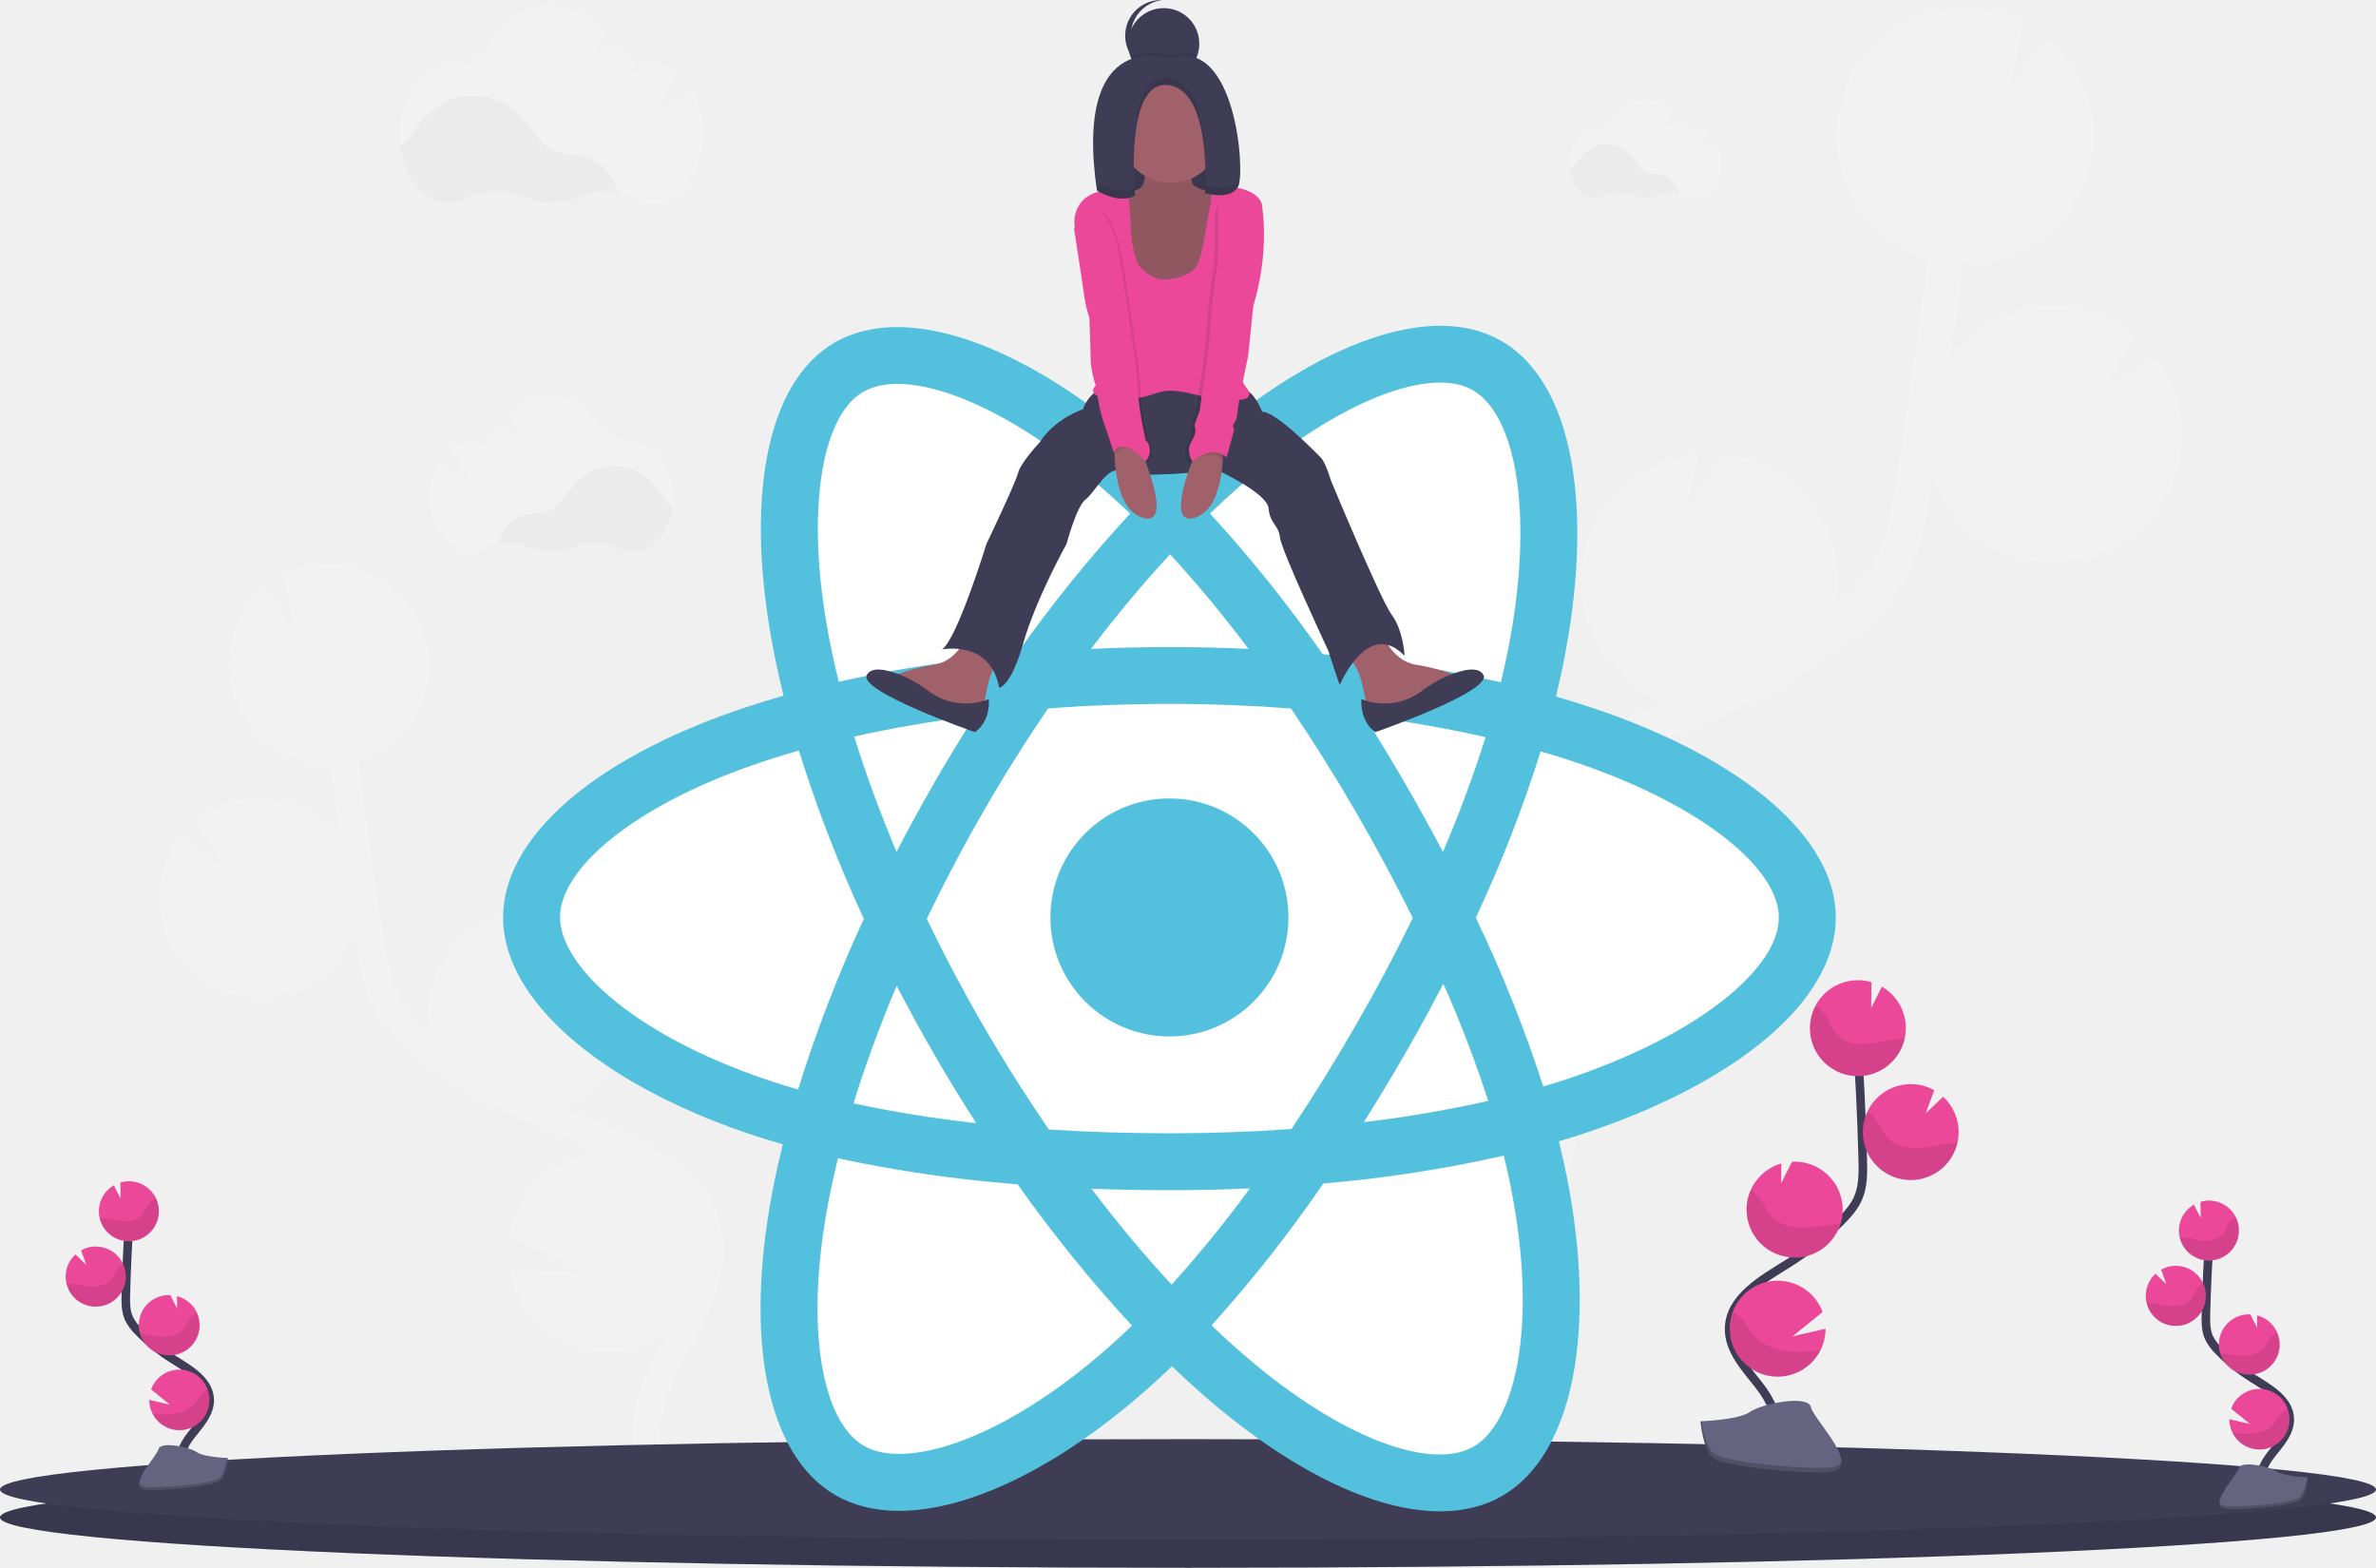
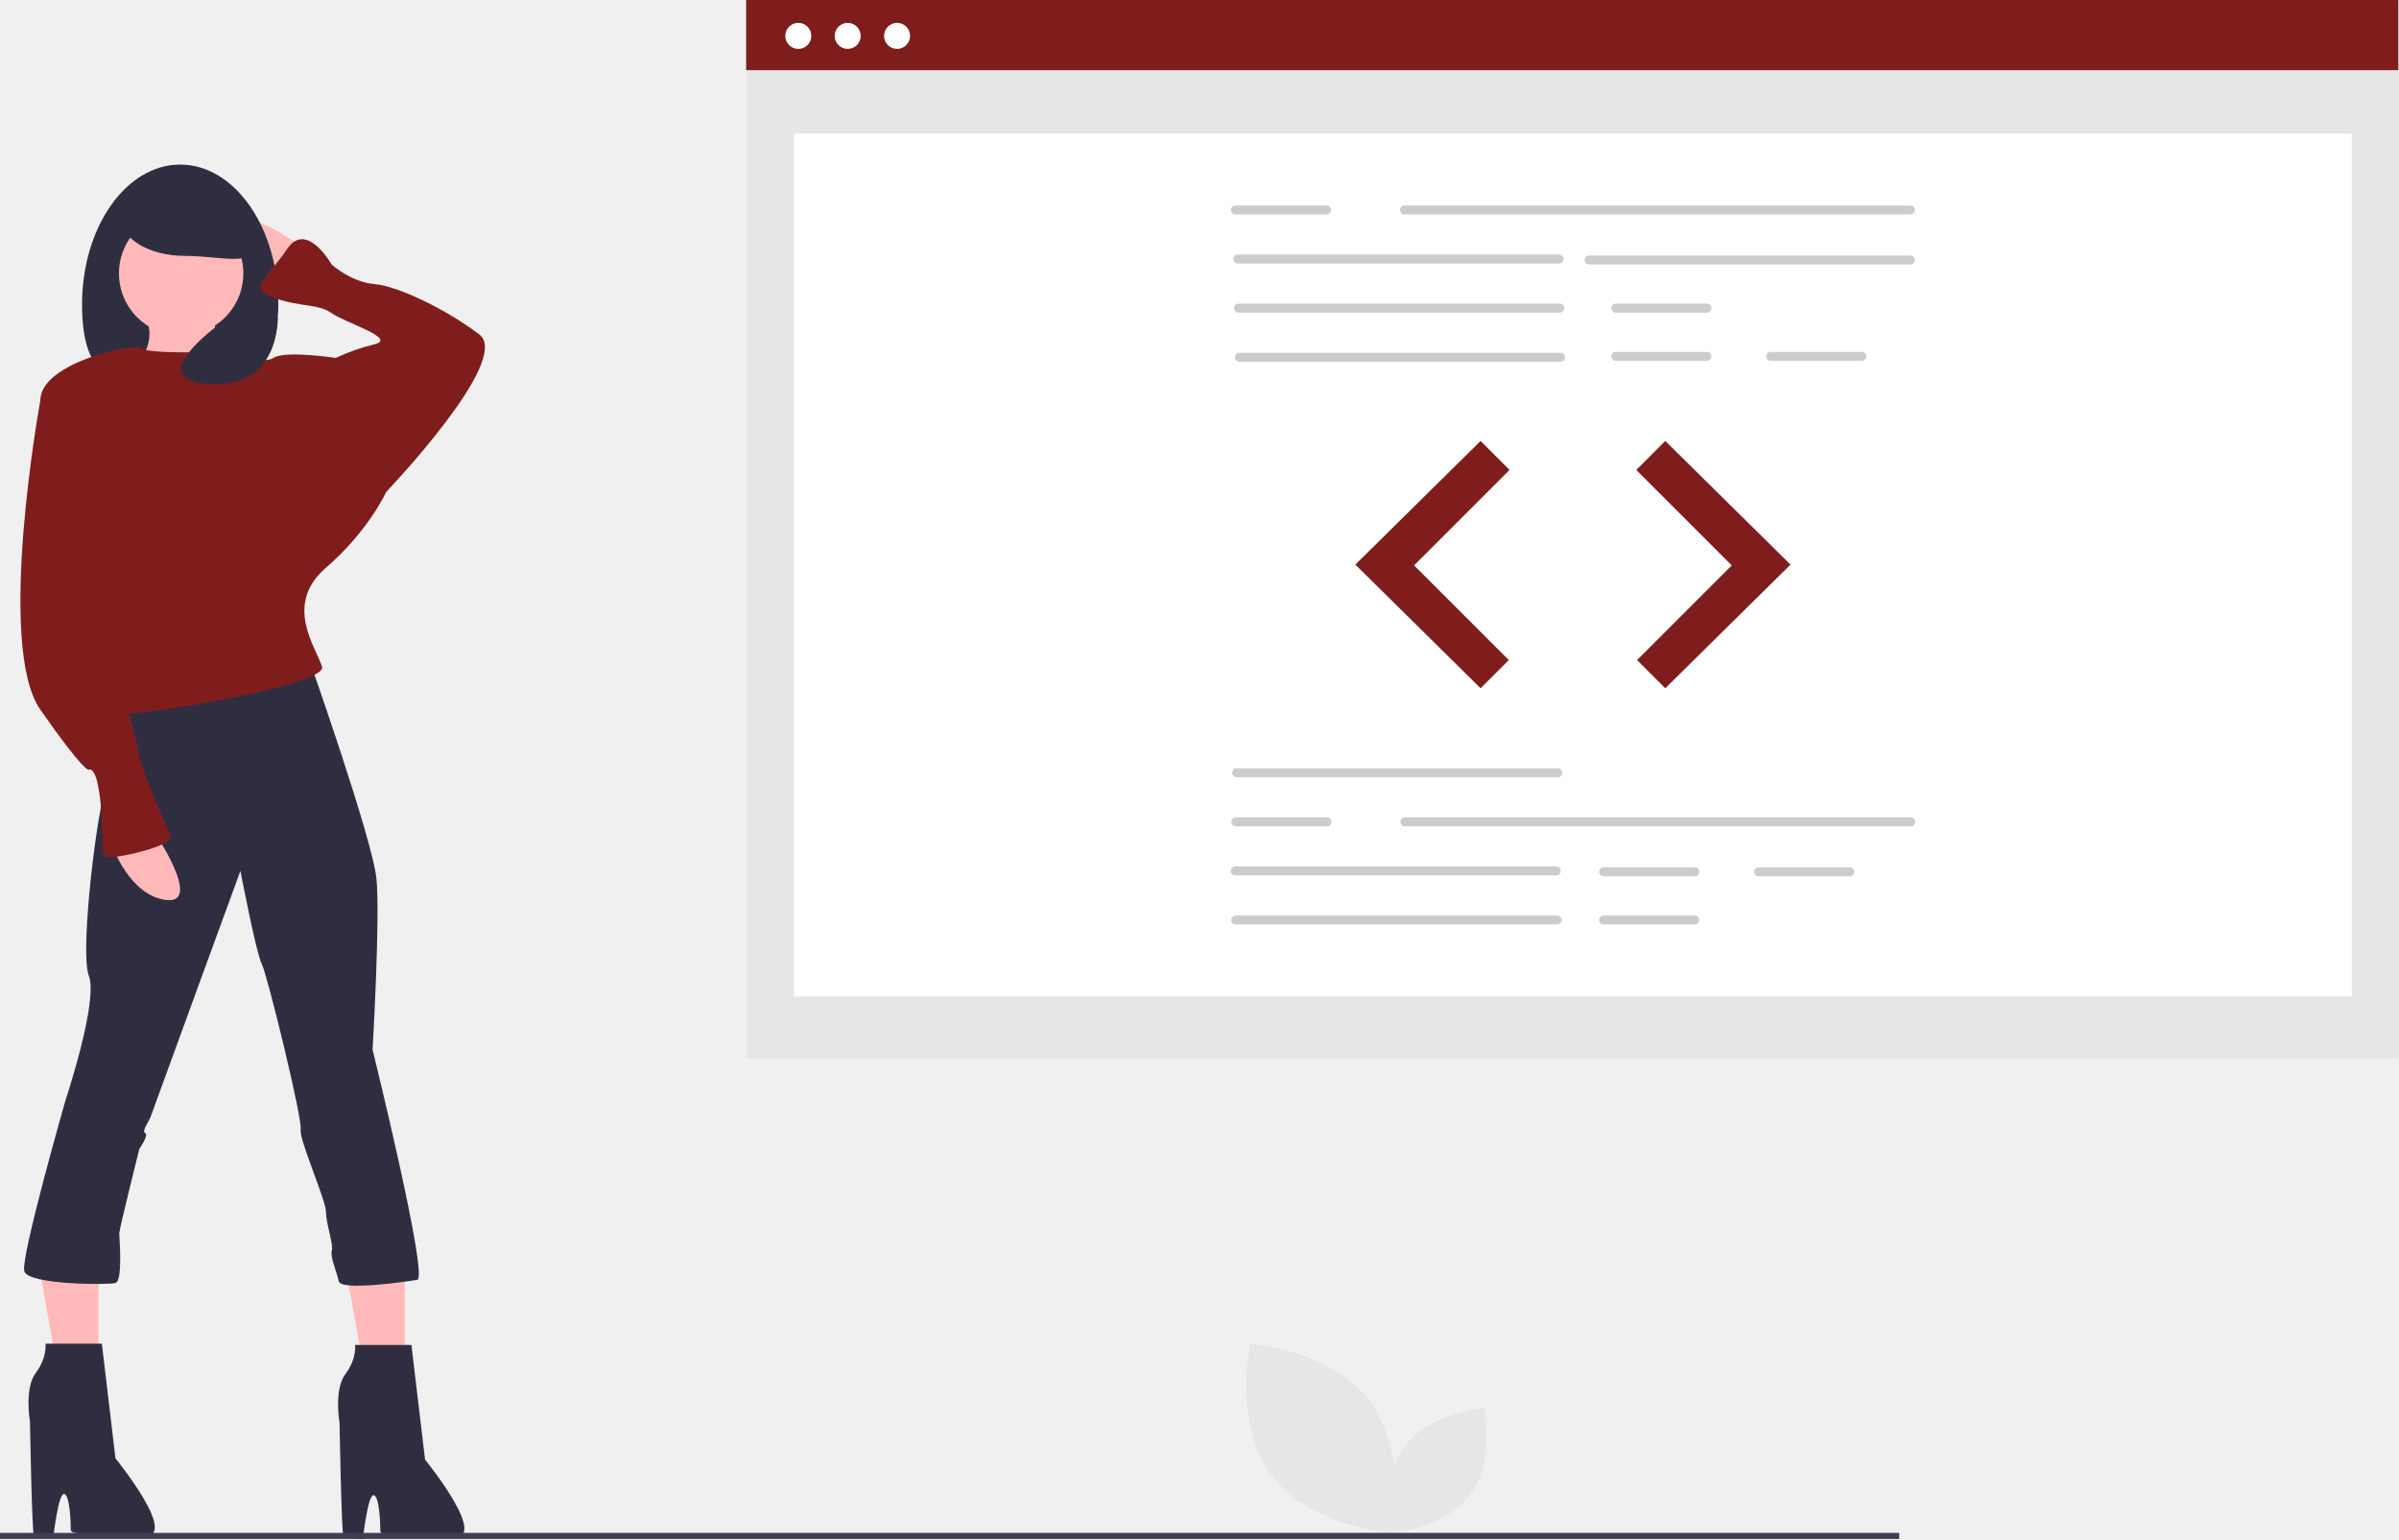
- <svg xmlns="http://www.w3.org/2000/svg" id="a75d69e6-d07c-4db3-9c83-72b2470e5561" data-name="Layer 1" width="1108" height="731.18" viewBox="0 0 1108 731.18">
-   <path d="M813.68,415.2l6.89-2.7c.66-.26,1.31-.54,2-.81a59.85,59.85,0,0,1,15.28-115.77l-4.8,24.2,18.22-23.92.16,0a59.87,59.87,0,0,1,51.16,67.45c-.15,1.13-.39,2.23-.6,3.34,5.61-4.43,10.87-9.32,14.81-15,8-11.54,10.71-25.76,13.47-43.17,5.47-34.48,10.4-69.34,14.84-104.18a59.83,59.83,0,0,1-42-65.36c.25-1.82.6-3.59,1-5.34.1-.44.2-.88.31-1.31.43-1.69.91-3.35,1.47-5,.09-.27.21-.52.3-.78.5-1.37,1-2.72,1.65-4,.22-.5.44-1,.67-1.47.69-1.43,1.42-2.83,2.22-4.19.27-.45.56-.88.83-1.33.62-1,1.27-2,1.94-2.93.36-.5.71-1,1.08-1.49l.27-.39,0,0a59.81,59.81,0,0,1,74.64-17l-6.24,31.49,18-23.64a59.5,59.5,0,0,1,16.32,68.62h.07c-.17.4-.38.78-.55,1.18-.33.74-.67,1.47-1,2.2-.46.93-1,1.84-1.45,2.74-.38.68-.75,1.36-1.16,2-.59,1-1.23,1.9-1.87,2.83-.38.54-.73,1.1-1.12,1.63-1,1.39-2.12,2.72-3.26,4-.4.45-.83.86-1.25,1.3-.81.86-1.62,1.71-2.48,2.52-.53.5-1.09,1-1.64,1.46-.79.7-1.6,1.38-2.43,2-.59.47-1.19.92-1.79,1.36-.87.63-1.75,1.22-2.64,1.81-.6.39-1.2.78-1.81,1.15-1,.61-2.05,1.17-3.1,1.72-.53.27-1,.57-1.59.83-1.58.77-3.2,1.48-4.85,2.11-.31.12-.64.21-.95.32-1.38.5-2.77,1-4.18,1.35-.61.17-1.23.31-1.85.46-1.15.28-2.31.54-3.48.76q-1,.18-2.07.33c-1.15.17-2.31.3-3.48.4-.69.06-1.37.12-2.07.16-1.26.06-2.53.07-3.8.06a2.08,2.08,0,0,0-.25,0q-2.82,22-5.92,44A59.82,59.82,0,0,1,1042,240.88l-15.68,26.58,25.21-16.59a59.68,59.68,0,0,1,11.5,44.16,58.76,58.76,0,0,1-4.5,15.94,59.83,59.83,0,0,1-111.19-4c-.23,1.48-.45,3-.68,4.46-2.44,15.35-5.47,34.46-16.23,50-7.29,10.56-17.33,18.36-27.09,25.22q-9.52,6.7-19.48,12.77a59.85,59.85,0,0,1-24.53,13.74q-16,8.19-32.69,14.81l-6.95,2.72c-6.25,2.44-12.65,4.94-19,7.6,1,.09,2,.17,3,.3a59.9,59.9,0,0,1,50.86,49.05l-42.31,23.11,42.18-1.89A59.16,59.16,0,0,1,843,534.54a59.87,59.87,0,0,1-82.7,11.74l2.1,3.91c1.4,2.58,2.78,5.15,4.12,7.7,18.33,34.74,19.66,64.74,3.75,84.49l-13-10.45c15.49-19.22,3.2-49.77-5.5-66.27-1.32-2.5-2.68-5-4-7.56C736,536.27,722.65,511.53,728,485.2,736,445.5,779.05,428.7,813.68,415.2Z" transform="translate(-46 -84.41)" fill="#f2f2f2" />
-   <path d="M315.6,603.42l-5.38-2.11c-.52-.2-1-.43-1.54-.63a46.75,46.75,0,0,0-11.94-90.42l3.75,18.9-14.22-18.68h-.13a46.76,46.76,0,0,0-40,52.68c.12.89.31,1.74.47,2.61a55.84,55.84,0,0,1-11.56-11.73c-6.23-9-8.37-20.12-10.53-33.71C220.29,493.4,216.45,466.18,213,439a46.72,46.72,0,0,0,32.77-51.05c-.2-1.42-.47-2.8-.79-4.17l-.24-1c-.34-1.32-.71-2.62-1.15-3.88-.07-.21-.16-.41-.24-.61-.39-1.07-.82-2.12-1.28-3.15-.18-.38-.35-.77-.53-1.15-.54-1.11-1.11-2.2-1.73-3.26-.21-.36-.44-.7-.65-1-.49-.78-1-1.55-1.52-2.29-.28-.39-.55-.79-.84-1.17l-.21-.3h0a46.76,46.76,0,0,0-58.29-13.32l4.88,24.6-14.07-18.46a46.48,46.48,0,0,0-12.75,53.59h-.05c.13.31.29.61.43.92.26.58.52,1.15.8,1.72q.54,1.08,1.14,2.13c.29.54.58,1.07.9,1.59.46.75,1,1.48,1.46,2.21.3.42.57.86.88,1.27.8,1.08,1.65,2.12,2.54,3.13.31.35.65.67,1,1,.63.67,1.27,1.33,1.94,2,.41.4.85.77,1.28,1.14q.93.83,1.89,1.59c.46.36.93.71,1.4,1.06.68.49,1.37,1,2.06,1.41.47.31.94.61,1.42.9.79.48,1.6.91,2.42,1.34.42.22.82.45,1.24.66,1.24.6,2.5,1.15,3.79,1.64.24.1.5.16.74.25,1.07.39,2.16.75,3.27,1.06.47.13,1,.24,1.44.35.9.22,1.8.43,2.72.6l1.61.26c.9.13,1.81.23,2.72.31.54.05,1.07.09,1.62.12,1,.05,2,.06,3,.05h.19q2.2,17.22,4.62,34.41a46.71,46.71,0,0,0-67.48-8.14L149.49,488l-19.68-12.95a46.57,46.57,0,0,0-9,34.49A45.8,45.8,0,0,0,124.34,522a46.73,46.73,0,0,0,86.84-3.12c.18,1.15.35,2.32.53,3.48,1.9,12,4.27,26.92,12.67,39.08,5.7,8.24,13.54,14.33,21.16,19.69q7.44,5.24,15.21,10a46.88,46.88,0,0,0,19.16,10.74c8.32,4.26,16.84,8.14,25.54,11.56l5.42,2.13c4.88,1.9,9.88,3.85,14.81,5.93-.78.07-1.57.13-2.36.24A46.77,46.77,0,0,0,283.6,660l33,18-32.94-1.47a46.78,46.78,0,0,0,73.57,29.2c-.55,1-1.09,2-1.64,3.05-1.09,2-2.17,4-3.22,6-14.31,27.13-15.35,50.57-2.92,66l10.13-8.16c-12.1-15-2.5-38.87,4.3-51.76,1-1.95,2.09-3.92,3.16-5.9,9.19-17,19.61-36.37,15.46-56.94C376.29,627.08,342.64,614,315.6,603.42Z" transform="translate(-46 -84.41)" fill="#f2f2f2" />
-   <ellipse cx="554" cy="707.68" rx="554" ry="23.5" fill="#3f3d56" />
-   <ellipse cx="554" cy="707.68" rx="554" ry="23.5" opacity="0.1" />
-   <ellipse cx="554" cy="694.68" rx="554" ry="23.5" fill="#3f3d56" />
-   <path d="M131,770.73c-3-5.51.4-12.26,4.28-17.18s8.61-10,8.51-16.29c-.14-9-9.7-14.31-17.33-19.08a84.78,84.78,0,0,1-15.56-12.51,23,23,0,0,1-4.78-6.4c-1.58-3.52-1.53-7.52-1.43-11.38q.5-19.26,1.9-38.48" transform="translate(-46 -84.41)" fill="none" stroke="#3f3d56" stroke-miterlimit="10" stroke-width="4" />
-   <path d="M92.11,648.7a14,14,0,0,1,7-11.49l3.14,6.21-.09-7.52a13.86,13.86,0,0,1,4.62-.56A14,14,0,1,1,92.11,648.7Z" transform="translate(-46 -84.41)" fill="#ec4899" />
-   <path d="M117.14,743.7a14,14,0,0,0,26.5-5.76,13.82,13.82,0,0,0-.91-5.69,14,14,0,0,0-26.27.15l8.77,7.13-9.64-2.24A13.89,13.89,0,0,0,117.14,743.7Z" transform="translate(-46 -84.41)" fill="#ec4899" />
-   <path d="M124.07,716.45a14,14,0,0,0,4.46-27.54l.07,5.79-3.18-6.29h0a14,14,0,0,0-1.31,28.05Z" transform="translate(-46 -84.41)" fill="#ec4899" />
-   <path d="M90,693.78a14,14,0,0,0,1.32-28,13.88,13.88,0,0,0-7.52,1.78l2.48,6.8-5.11-4.9a14,14,0,0,0-4.53,9.69A13.33,13.33,0,0,0,77,683,14,14,0,0,0,90,693.78Z" transform="translate(-46 -84.41)" fill="#ec4899" />
-   <path d="M94,652.44c3.24.36,6.39,1.37,9.64,1.57s6.82-.58,8.88-3.1c1.11-1.37,1.66-3.09,2.59-4.57a10.08,10.08,0,0,1,3.54-3.33,14,14,0,1,1-26.24,9.32C92.94,652.35,93.47,652.39,94,652.44Z" transform="translate(-46 -84.41)" opacity="0.1" />
-   <path d="M90,693.78a14,14,0,0,0,13.35-20,10.4,10.4,0,0,0-2.82,2.83c-1,1.51-1.61,3.25-2.78,4.64-2.19,2.57-5.92,3.41-9.31,3.25s-6.66-1.11-10-1.42c-.47,0-.94-.08-1.41-.09A14,14,0,0,0,90,693.78Z" transform="translate(-46 -84.41)" opacity="0.1" />
-   <path d="M124.07,716.45a14,14,0,0,0,13.47-19.76,11.36,11.36,0,0,0-3,2.85c-1.09,1.54-1.77,3.31-3,4.73-2.36,2.64-6.34,3.57-9.93,3.48s-6.82-.93-10.28-1.19A14,14,0,0,0,124.07,716.45Z" transform="translate(-46 -84.41)" opacity="0.1" />
-   <path d="M117.14,743.7a14,14,0,0,0,26.5-5.76,13.82,13.82,0,0,0-.91-5.69,14,14,0,0,0-3.08,2.74c-1.34,1.63-2.21,3.47-3.76,5-2.87,2.82-7.5,4-11.62,4.09A62.35,62.35,0,0,1,117.14,743.7Z" transform="translate(-46 -84.41)" opacity="0.1" />
-   <path d="M152.19,764.39s-11.08-.34-14.41-2.72-17-5.22-17.87-1.4-16.65,19-4.14,19.06,29.06-2,32.39-4S152.19,764.39,152.19,764.39Z" transform="translate(-46 -84.41)" fill="#656380" />
-   <path d="M115.54,778c12.51.1,29.06-2,32.4-4,2.53-1.54,3.54-7.09,3.88-9.65l.37,0s-.7,8.93-4,11-19.89,4.08-32.39,4c-3.61,0-4.86-1.31-4.79-3.22C111.48,777.26,112.86,778,115.54,778Z" transform="translate(-46 -84.41)" opacity="0.2" />
-   <path d="M1101,779.73c-3-5.51.4-12.26,4.28-17.18s8.61-10,8.51-16.29c-.14-9-9.7-14.31-17.33-19.08a84.78,84.78,0,0,1-15.56-12.51,23,23,0,0,1-4.78-6.4c-1.58-3.52-1.53-7.52-1.43-11.38q.49-19.26,1.9-38.48" transform="translate(-46 -84.41)" fill="none" stroke="#3f3d56" stroke-miterlimit="10" stroke-width="4" />
-   <path d="M1062.11,657.7a14,14,0,0,1,7-11.49l3.14,6.21-.09-7.52a13.86,13.86,0,0,1,4.62-.56,14,14,0,1,1-14.68,13.36Z" transform="translate(-46 -84.41)" fill="#ec4899" />
-   <path d="M1087.14,752.7a14,14,0,0,0,26.5-5.76,13.82,13.82,0,0,0-.91-5.69,14,14,0,0,0-26.27.15l8.77,7.13-9.64-2.24A13.89,13.89,0,0,0,1087.14,752.7Z" transform="translate(-46 -84.41)" fill="#ec4899" />
-   <path d="M1094.07,725.45a14,14,0,0,0,4.46-27.54l.07,5.79-3.18-6.29h0a14,14,0,0,0-1.31,28.05Z" transform="translate(-46 -84.41)" fill="#ec4899" />
-   <path d="M1060,702.78a14,14,0,0,0,1.32-28,13.88,13.88,0,0,0-7.52,1.78l2.48,6.8-5.11-4.9a14,14,0,0,0-4.53,9.69A13.33,13.33,0,0,0,1047,692,14,14,0,0,0,1060,702.78Z" transform="translate(-46 -84.41)" fill="#ec4899" />
-   <path d="M1064,661.44c3.24.36,6.39,1.37,9.64,1.57s6.82-.58,8.88-3.1c1.11-1.37,1.66-3.09,2.59-4.57a10.08,10.08,0,0,1,3.54-3.33,14,14,0,1,1-26.24,9.32C1062.94,661.35,1063.47,661.39,1064,661.44Z" transform="translate(-46 -84.41)" opacity="0.1" />
-   <path d="M1060,702.78a14,14,0,0,0,13.35-20,10.4,10.4,0,0,0-2.82,2.83c-1,1.51-1.61,3.25-2.78,4.64-2.19,2.57-5.92,3.41-9.31,3.25s-6.66-1.11-10-1.42c-.47,0-.94-.08-1.41-.09A14,14,0,0,0,1060,702.78Z" transform="translate(-46 -84.41)" opacity="0.1" />
-   <path d="M1094.07,725.45a14,14,0,0,0,13.47-19.76,11.36,11.36,0,0,0-3,2.85c-1.09,1.54-1.77,3.31-3,4.73-2.36,2.64-6.34,3.57-9.93,3.48s-6.82-.93-10.28-1.19A14,14,0,0,0,1094.07,725.45Z" transform="translate(-46 -84.41)" opacity="0.1" />
-   <path d="M1087.14,752.7a14,14,0,0,0,26.5-5.76,13.82,13.82,0,0,0-.91-5.69,14,14,0,0,0-3.08,2.74c-1.34,1.63-2.21,3.47-3.76,5-2.87,2.82-7.5,4-11.62,4.09A62.35,62.35,0,0,1,1087.14,752.7Z" transform="translate(-46 -84.41)" opacity="0.1" />
-   <path d="M1122.19,773.39s-11.08-.34-14.41-2.72-17-5.22-17.87-1.4-16.65,19-4.14,19.06,29.06-2,32.39-4S1122.19,773.39,1122.19,773.39Z" transform="translate(-46 -84.41)" fill="#656380" />
-   <path d="M1085.54,787c12.51.1,29.06-2,32.4-4,2.53-1.54,3.54-7.09,3.88-9.65l.37,0s-.7,8.93-4,11-19.89,4.08-32.39,4c-3.61,0-4.86-1.31-4.79-3.22C1081.48,786.26,1082.86,787,1085.54,787Z" transform="translate(-46 -84.41)" opacity="0.2" />
-   <path d="M791.57,415.56q-9.92-3.4-20-6.3,1.66-6.79,3.09-13.65c15.14-73.51,5.24-132.73-28.57-152.22-32.42-18.7-85.44.8-139,47.39q-7.92,6.92-15.47,14.2-5.07-4.85-10.3-9.51C525.21,245.64,469,224.65,435.18,244.2c-32.39,18.75-42,74.42-28.35,144.09q2,10.35,4.59,20.58c-7.95,2.26-15.64,4.67-23,7.24C322.63,439,280.61,475,280.61,512.29c0,38.51,45.11,77.14,113.64,100.56q8.34,2.83,16.8,5.26-2.74,11-4.88,22.18c-13,68.46-2.84,122.82,29.46,141.45C469,801,525,781.2,579.52,733.54c4.31-3.77,8.63-7.77,13-11.95q8.18,7.89,16.79,15.32c52.82,45.45,105,63.81,137.26,45.12,33.33-19.29,44.16-77.69,30.1-148.73q-1.6-8.14-3.73-16.61,5.91-1.74,11.56-3.61c71.24-23.6,117.6-61.76,117.6-100.79,0-37.43-43.38-73.62-110.5-96.73Z" transform="translate(-46 -84.41)" fill="#53c1de" />
-   <path d="M776.12,587.88c-3.4,1.13-6.88,2.21-10.44,3.27a621.6,621.6,0,0,0-31.47-78.73,623.06,623.06,0,0,0,30.25-77.58c6.35,1.84,12.53,3.78,18.47,5.83,57.51,19.79,92.59,49.06,92.59,71.62,0,24-37.89,55.21-99.4,75.59ZM750.6,638.46c6.22,31.41,7.1,59.81,3,82-3.7,19.95-11.14,33.25-20.34,38.58-19.59,11.33-61.47-3.4-106.64-42.27q-7.77-6.69-15.63-14.25a624.23,624.23,0,0,0,52.09-66.14,620.2,620.2,0,0,0,84.17-13q1.9,7.68,3.37,15ZM492.48,757.1c-19.14,6.76-34.38,6.95-43.59,1.64-19.6-11.31-27.75-55-16.63-113.5q2-10.37,4.53-20.63a625.79,625.79,0,0,0,83.75,12.13,645.09,645.09,0,0,0,53.35,65.9q-5.79,5.61-11.84,10.91c-24.11,21.08-48.28,36-69.57,43.55ZM402.84,587.73c-30.31-10.36-55.33-23.82-72.49-38.5-15.41-13.2-23.19-26.31-23.19-36.94,0-22.63,33.74-51.5,90-71.11q10.6-3.69,21.39-6.73a637.08,637.08,0,0,0,30.29,78.48,646.29,646.29,0,0,0-30.66,79.6Q410.44,590.32,402.84,587.73Zm30.05-204.54c-11.68-59.69-3.93-104.72,15.59-116,20.79-12,66.76,5.12,115.22,48.15,3.1,2.75,6.21,5.63,9.32,8.6a635.89,635.89,0,0,0-52.93,65.52,648.42,648.42,0,0,0-82.93,12.89q-2.39-9.52-4.27-19.15ZM701,449.38q-9.11-15.74-18.89-31.08c19.83,2.51,38.82,5.83,56.66,9.91a565.54,565.54,0,0,1-19.89,53.51q-8.61-16.35-17.88-32.34ZM591.64,342.91a569.3,569.3,0,0,1,36.57,44.14q-36.71-1.73-73.45,0c12.07-15.92,24.44-30.72,36.88-44.13Zm-110,106.65q-9.15,15.87-17.55,32.14c-7.73-18.33-14.34-36.36-19.74-53.77,17.73-4,36.64-7.21,56.34-9.68Q490.77,433.69,481.62,449.56Zm19.61,158.65A564.64,564.64,0,0,1,444,599c5.49-17.71,12.25-36.13,20.15-54.86q8.43,16.29,17.61,32.16Q491.1,592.49,501.23,608.21Zm91.14,75.33C579.79,670,567.24,655,555,638.79q17.85.71,36.36.71,19,0,37.51-.84A563.94,563.94,0,0,1,592.37,683.54ZM719.08,543.19A562.82,562.82,0,0,1,740,597.85a561.35,561.35,0,0,1-58,9.89q9.85-15.63,19.08-31.63,9.38-16.26,18-32.92Zm-41,19.66q-14.12,24.52-29.81,48.1c-18.44,1.32-37.49,2-56.91,2s-38.15-.6-56.27-1.78Q519,587.67,504.7,563t-26.51-50.08q12.27-25.53,26.43-50.1h0q14.14-24.56,30.13-48c18.49-1.4,37.43-2.13,56.59-2.13s38.22.74,56.69,2.14q15.81,23.37,30,47.81t26.79,49.87q-12.45,25.62-26.71,50.3Zm54.77-296.46c20.81,12,28.9,60.4,15.83,123.87q-1.29,6.19-2.8,12.35a635.74,635.74,0,0,0-83.09-13.13,625.16,625.16,0,0,0-52.53-65.56q7-6.74,14.29-13.11c45.88-39.93,88.76-55.69,108.3-44.42Z" transform="translate(-46 -84.41)" fill="#fff" />
-   <path d="M591.34,456.79a55.5,55.5,0,1,1-55.5,55.5,55.49,55.49,0,0,1,55.5-55.5" transform="translate(-46 -84.41)" fill="#53c1de" />
-   <path d="M605.26,104.81a16.6,16.6,0,1,1-16.6-16.6A16.52,16.52,0,0,1,605.26,104.81Z" transform="translate(-46 -84.41)" fill="#3f3d56" />
-   <path d="M575.4,109a16.62,16.62,0,0,1,12.49-24.54,16.6,16.6,0,1,0,1.41,33.07A16.6,16.6,0,0,1,575.4,109Z" transform="translate(-46 -84.41)" fill="#3f3d56" />
-   <rect x="521.91" y="43.52" width="44.47" height="69.37" fill="#3f3d56" />
-   <rect x="521.91" y="43.52" width="44.47" height="69.37" opacity="0.1" />
-   <path d="M497.66,379.61s-4.75,13.05-16,14.83-17.79,4.74-17.79,4.74l26.68,17.19,14.23-1.78s1.78-18.38,7.71-22.53S497.66,379.61,497.66,379.61Z" transform="translate(-46 -84.41)" fill="#a0616a" />
-   <path d="M690.34,379.61s4.75,13.05,16,14.83,17.79,4.74,17.79,4.74l-26.68,17.19-14.23-1.78s-1.78-18.38-7.71-22.53S690.34,379.61,690.34,379.61Z" transform="translate(-46 -84.41)" fill="#a0616a" />
-   <path d="M560.5,264.59s-7.11,3.56-9.48,10.68c0,0-13,4.15-20.16,15.41,0,0-8.9,9.49-10.08,14.23S506,338.11,506,338.11s-13.64,44.47-20.75,49.21c0,0,22.53-4.74,26.68,17.79,0,0,5.33,0,11.26-20.75s20.16-46.25,20.16-46.25,4.74-17.78,8.89-20.75,10.67-16.6,16.6-13,45.06-.6,45.06-.6S637,314.4,637.58,321.51s4.74,7.71,5.33,13.64,22.53,52.76,22.53,52.76,4.15,13,5.34,16c0,0,13-31.42,30.24-13.63,0,0-.6-11.86-5.93-19s-28.46-62.84-28.46-62.84-2.37-8.3-4.74-10.67-20.76-21.35-27.28-21.35c0,0-3.55-8.89-7.7-10.08Z" transform="translate(-46 -84.41)" fill="#3f3d56" />
-   <path d="M507.14,410.44a28.89,28.89,0,0,1-28.22-3.79,56.37,56.37,0,0,0-12.59-7.3c-6.29-2.54-13.81-4.42-16.1-.17-4.15,7.71,50.39,26.68,50.39,26.68S507.74,421.71,507.14,410.44Z" transform="translate(-46 -84.41)" fill="#3f3d56" />
-   <path d="M680.86,410.44a28.89,28.89,0,0,0,28.22-3.79,56.37,56.37,0,0,1,12.59-7.3c6.29-2.54,13.81-4.42,16.1-.17,4.15,7.71-50.39,26.68-50.39,26.68S680.26,421.71,680.86,410.44Z" transform="translate(-46 -84.41)" fill="#3f3d56" />
-   <path d="M579.88,167.08c-.22,2.06-.9,4.29-2.66,5.38-1.44.9-3.26.83-4.92,1.17a11.46,11.46,0,0,0-7.82,6.77,17.51,17.51,0,0,0-.75,10.55,39.22,39.22,0,0,0,1.52,5.06c1.74,4.92,3.84,9.8,7.09,13.89a59,59,0,0,0,9.3,8.77c2.11,1.72,4.29,3.47,6.89,4.28a21.75,21.75,0,0,0,5.4.72c2.25.1,4.65.17,6.6-.95,3-1.73,3.89-5.55,5.52-8.62,1.38-2.6,3.44-4.81,4.73-7.46a29.49,29.49,0,0,0,2-6.52l2.77-12.3c1-4.47,1.92-9.51-.59-13.34a2.28,2.28,0,0,0-.74-.77,2.79,2.79,0,0,0-1.52-.15,16.44,16.44,0,0,1-9.15-2.09,3.93,3.93,0,0,1-1.15-.9,4.72,4.72,0,0,1-.7-2.12,22.2,22.2,0,0,0-1.28-4.45,3,3,0,0,0-.87-1.34,3.15,3.15,0,0,0-1.41-.47,114.47,114.47,0,0,0-12.93-1.35c-1.42-.07-3.56-.64-4.54.62S580,165.58,579.88,167.08Z" transform="translate(-46 -84.41)" fill="#a0616a" />
-   <path d="M579.88,167.08c-.22,2.06-.9,4.29-2.66,5.38-1.44.9-3.26.83-4.92,1.17a11.46,11.46,0,0,0-7.82,6.77,17.51,17.51,0,0,0-.75,10.55,39.22,39.22,0,0,0,1.52,5.06c1.74,4.92,3.84,9.8,7.09,13.89a59,59,0,0,0,9.3,8.77c2.11,1.72,4.29,3.47,6.89,4.28a21.75,21.75,0,0,0,5.4.72c2.25.1,4.65.17,6.6-.95,3-1.73,3.89-5.55,5.52-8.62,1.38-2.6,3.44-4.81,4.73-7.46a29.49,29.49,0,0,0,2-6.52l2.77-12.3c1-4.47,1.92-9.51-.59-13.34a2.28,2.28,0,0,0-.74-.77,2.79,2.79,0,0,0-1.52-.15,16.44,16.44,0,0,1-9.15-2.09,3.93,3.93,0,0,1-1.15-.9,4.72,4.72,0,0,1-.7-2.12,22.2,22.2,0,0,0-1.28-4.45,3,3,0,0,0-.87-1.34,3.15,3.15,0,0,0-1.41-.47,114.47,114.47,0,0,0-12.93-1.35c-1.42-.07-3.56-.64-4.54.62S580,165.58,579.88,167.08Z" transform="translate(-46 -84.41)" opacity="0.1" />
-   <path d="M571.85,174.15a26.93,26.93,0,0,0-7.13-1.12c-5.72-.14-11.84,1.83-15.14,6.5A15.34,15.34,0,0,0,547.29,191a23.57,23.57,0,0,0,5.2,10.66,32,32,0,0,1,4,5.24c1.58,3,1.63,6.59,2.06,10,1,8.12,4.46,15.75,5.83,23.82s.19,17.42-6.18,22.55c-1.07.86-2.37,1.77-2.46,3.14-.14,2.19,2.71,3.12,4.9,3.33,6.55.62,13.27,1.23,19.63-.46,2.63-.7,5.17-1.79,7.85-2.29,6.8-1.27,13.64,1.34,20.45,2.59a90.61,90.61,0,0,0,14.91,1.21,7.94,7.94,0,0,0,3.43-.45,2.75,2.75,0,0,0,1.74-2.74,4.76,4.76,0,0,0-1.18-2c-3.44-4.25-4.49-9.9-5.43-15.29l-3.15-18.11c-1.69-9.68-3.26-20.2,1.32-28.89,3.29-6.25,9.36-10.65,12.83-16.8a9.84,9.84,0,0,0,1.55-6.28c-.52-3.09-3.31-5.3-6.17-6.59A23.21,23.21,0,0,0,611,173c.1,4.33-1,8.71-1.71,13l-1.21,7a88.83,88.83,0,0,1-2.71,12.2,12.85,12.85,0,0,1-2.17,4.42,11.43,11.43,0,0,1-3.83,2.79,22.83,22.83,0,0,1-10.14,2.32,13.54,13.54,0,0,1-4.48-.69,19,19,0,0,1-6.17-4.34,10.11,10.11,0,0,1-1.63-1.77,9.93,9.93,0,0,1-1.11-2.67,55.42,55.42,0,0,1-1.91-7.48c-.3-1.94-.4-3.91-.54-5.87C573,186.12,573,179.72,571.85,174.15Z" transform="translate(-46 -84.41)" fill="#ec4899" />
-   <path d="M565.84,288.9s-2.37,31.43,12.45,36.76,1.78-26.09,1.78-26.09l-4.75-9.48Z" transform="translate(-46 -84.41)" fill="#a0616a" />
-   <path d="M616.23,288.9s2.37,31.43-12.45,36.76S602,299.57,602,299.57l4.75-9.48Z" transform="translate(-46 -84.41)" fill="#a0616a" />
-   <path d="M552.79,184l-4.74,7.71s4.15,26.68,4.74,31.42a62.2,62.2,0,0,0,2.38,10.08s.59,14.23.59,19.57,3,14.23,3,14.23a64.82,64.82,0,0,0,3,14.82c2.37,6.52,4.74,14.23,4.74,14.23s3-8.3,14.82,4.15a7.18,7.18,0,0,0,0-10.08s-3.55-16-3.55-24.31-6.53-48-6.53-48S567,172.7,552.79,184Z" transform="translate(-46 -84.41)" opacity="0.1" />
-   <path d="M551.61,183.37l-4.74,7.71s4.15,26.68,4.74,31.42A61.84,61.84,0,0,0,554,232.58s.59,14.23.59,19.56,3,14.23,3,14.23a64.53,64.53,0,0,0,3,14.82c2.37,6.53,4.75,14.23,4.75,14.23s3-8.3,14.82,4.15a7.18,7.18,0,0,0,0-10.07s-3.56-16-3.56-24.31-6.52-48-6.52-48S565.84,172.1,551.61,183.37Z" transform="translate(-46 -84.41)" fill="#ec4899" />
-   <path d="M629.87,179.22l3,3.53s3.49,20.18-4.22,45.68l-2.37,23.12s-4.15,19.57-4.74,24.31-.59,5.33-1.78,7.11a2.29,2.29,0,0,0,0,3l-3.56,13s-5.33-6.52-16,1.78c0,0-3-4.74-.6-8.89s2.37-5.93,1.78-7.12,2.37-7.11,2.37-8.3S607.93,248,607.93,248s1.78-26.68,3.56-35.57c1.09-5.47,1.07-17.66.88-26.24-.19-8.94,10.63-13.78,17-7.5C629.52,178.85,629.7,179,629.87,179.22Z" transform="translate(-46 -84.41)" opacity="0.1" />
-   <path d="M631.65,178l3,3.53s3.49,20.19-4.22,45.68l-2.37,23.12s-4.15,19.57-4.74,24.31-.6,5.34-1.78,7.12a2.28,2.28,0,0,0,0,3L618,297.8s-5.33-6.53-16,1.77c0,0-3-4.74-.59-8.89s2.37-5.93,1.78-7.11,2.37-7.12,2.37-8.3,4.15-28.46,4.15-28.46,1.78-26.68,3.56-35.58.59-35.57.59-35.57S623.35,169.14,631.65,178Z" transform="translate(-46 -84.41)" fill="#ec4899" />
-   <circle cx="545.92" cy="61.61" r="23.72" fill="#a0616a" />
-   <path d="M604.29,110.41a16.6,16.6,0,0,1-31.09.44c9.26-3.73,18.72-.41,18.72-.41C596.65,108.78,600.75,108.93,604.29,110.41Z" transform="translate(-46 -84.41)" opacity="0.1" />
-   <path d="M591.92,111.63s-45.65-16-34.38,61.66c0,0,10.08,6.52,17.78,2.37,0,0-5.33-53.95,15.42-51.58s17.19,50.4,17.19,50.4,11.86,3.55,15.42-3S622.16,101,591.92,111.63Z" transform="translate(-46 -84.41)" fill="#3f3d56" />
-   <path d="M590.74,120.52c-14.24-1.62-16.2,23.27-16,39.05.17-15.69,2.81-37,16-35.49,14.81,1.69,17.24,26.66,17.41,40.8C608.32,151.9,606.9,122.37,590.74,120.52Z" transform="translate(-46 -84.41)" opacity="0.1" />
-   <path d="M557.54,169.73a159.38,159.38,0,0,1-1.77-20.53,152.12,152.12,0,0,0,1.77,24.09s10.08,6.52,17.78,2.37c0,0-.12-1.28-.26-3.43C567.39,176.1,557.54,169.73,557.54,169.73Z" transform="translate(-46 -84.41)" opacity="0.1" />
-   <path d="M623.35,168c-3.32,6.08-13.83,3.41-15.25,3-.07,2.2-.17,3.52-.17,3.52s11.86,3.55,15.42-3c.73-1.34,1.11-5.13,1-10.2C624.25,164.57,623.9,167,623.35,168Z" transform="translate(-46 -84.41)" opacity="0.1" />
-   <path d="M872.73,757.37c4.74-8.78-.64-19.54-6.82-27.37s-13.73-16-13.57-26c.23-14.35,15.45-22.81,27.62-30.42a134.77,134.77,0,0,0,24.79-19.93c3-3.05,5.87-6.31,7.62-10.21,2.52-5.6,2.45-12,2.29-18.12q-.79-30.71-3-61.34" transform="translate(-46 -84.41)" fill="none" stroke="#3f3d56" stroke-miterlimit="10" stroke-width="4" />
-   <path d="M934.74,562.9a22.31,22.31,0,0,0-11.16-18.32l-5,9.9.15-12a22.37,22.37,0,1,0,16,20.41Z" transform="translate(-46 -84.41)" fill="#ec4899" />
-   <path d="M894.86,714.29a22.36,22.36,0,1,1,1.08-18l-14,11.37,15.37-3.57A22.25,22.25,0,0,1,894.86,714.29Z" transform="translate(-46 -84.41)" fill="#ec4899" />
-   <path d="M883.81,670.86A22.37,22.37,0,0,1,876.72,627l-.12,9.22,5.06-10h.06a22.37,22.37,0,1,1,2.09,44.69Z" transform="translate(-46 -84.41)" fill="#ec4899" />
-   <path d="M938.11,634.73A22.37,22.37,0,1,1,948,592.87l-4,10.83,8.13-7.8a22.37,22.37,0,0,1-14.07,38.83Z" transform="translate(-46 -84.41)" fill="#ec4899" />
-   <path d="M931.74,568.86c-5.17.57-10.19,2.18-15.37,2.5s-10.87-.92-14.14-5c-1.77-2.17-2.65-4.91-4.14-7.28a16,16,0,0,0-5.63-5.3,22.37,22.37,0,1,0,41.81,14.84C933.42,568.71,932.58,568.77,931.74,568.86Z" transform="translate(-46 -84.41)" opacity="0.1" />
-   <path d="M938.11,634.73a22.39,22.39,0,0,1-21.28-31.91,16.37,16.37,0,0,1,4.5,4.51c1.59,2.4,2.56,5.18,4.43,7.39,3.48,4.09,9.44,5.43,14.84,5.19s10.6-1.78,16-2.28c.75-.06,1.5-.11,2.26-.13A22.37,22.37,0,0,1,938.11,634.73Z" transform="translate(-46 -84.41)" opacity="0.1" />
-   <path d="M883.81,670.86a22.37,22.37,0,0,1-21.46-31.49,17.83,17.83,0,0,1,4.73,4.55c1.74,2.45,2.82,5.27,4.86,7.54,3.77,4.2,10.11,5.68,15.83,5.54,5.54-.12,10.87-1.48,16.38-1.9A22.36,22.36,0,0,1,883.81,670.86Z" transform="translate(-46 -84.41)" opacity="0.1" />
-   <path d="M894.86,714.29A22.37,22.37,0,0,1,854.08,696a22.27,22.27,0,0,1,4.91,4.38c2.13,2.59,3.53,5.53,6,7.94,4.57,4.49,11.95,6.34,18.52,6.51A97.1,97.1,0,0,0,894.86,714.29Z" transform="translate(-46 -84.41)" opacity="0.1" />
-   <path d="M839,747.26s17.65-.54,23-4.33,27.16-8.31,28.48-2.24,26.53,30.22,6.6,30.38-46.31-3.1-51.62-6.34S839,747.26,839,747.26Z" transform="translate(-46 -84.41)" fill="#656380" />
-   <path d="M897.4,769c-19.93.16-46.31-3.11-51.62-6.34-4-2.47-5.65-11.3-6.19-15.38l-.59,0s1.12,14.24,6.43,17.47,31.69,6.5,51.62,6.34c5.75,0,7.74-2.09,7.63-5.12C903.88,767.78,901.69,768.92,897.4,769Z" transform="translate(-46 -84.41)" opacity="0.2" />
-   <path d="M369,127.27l-18.25,11.57,11.08-20.15a18,18,0,0,0-11-3.94h-.3a21.58,21.58,0,0,1-3.78-.28l-6.19,3.92,2.65-4.82a22.06,22.06,0,0,1-10.82-8.21l-11.07,7,7-12.72c-6.48-7.77-15.2-12.54-24.81-12.54-11.51,0-21.76,6.85-28.38,17.52a21.24,21.24,0,0,1-18.76,10.12l-.62,0c-12.71,0-23,14.41-23,32.19s10.3,32.18,23,32.18a17.2,17.2,0,0,0,8-2c8.29-4.31,19.17-4.39,27.85-.54a29,29,0,0,0,23.68.05c8.62-3.77,19.37-3.69,27.61.54a17.23,17.23,0,0,0,7.93,2c12.71,0,23-14.41,23-32.18A40.86,40.86,0,0,0,369,127.27Z" transform="translate(-46 -84.41)" fill="#f2f2f2" />
-   <path d="M334.59,174.36a34,34,0,0,0-19.72,2.14,29,29,0,0,1-23.67-.05c-8.69-3.85-19.57-3.77-27.86.54a17.2,17.2,0,0,1-8,2c-11.29,0-20.68-11.38-22.64-26.38a21.58,21.58,0,0,0,5.64-6.08C245,135.87,255.21,129,266.72,129s21.64,6.77,28.26,17.32a21.79,21.79,0,0,0,18.76,10.31H314C323,156.64,330.8,163.85,334.59,174.36Z" transform="translate(-46 -84.41)" opacity="0.03" />
-   <path d="M846.07,150.83,837,156.6l5.53-10a9,9,0,0,0-5.51-2h-.14a10.79,10.79,0,0,1-1.89-.14l-3.09,2L833.2,144a11,11,0,0,1-5.4-4.09l-5.52,3.5,3.49-6.34a16.17,16.17,0,0,0-12.37-6.26c-5.75,0-10.86,3.42-14.16,8.74a10.57,10.57,0,0,1-9.36,5h-.31c-6.34,0-11.48,7.19-11.48,16s5.14,16.05,11.48,16.05a8.62,8.62,0,0,0,4-1,16.56,16.56,0,0,1,13.89-.27,14.52,14.52,0,0,0,11.81,0,16.58,16.58,0,0,1,13.77.27,8.61,8.61,0,0,0,4,1c6.34,0,11.48-7.18,11.48-16.05A20.28,20.28,0,0,0,846.07,150.83Z" transform="translate(-46 -84.41)" fill="#f2f2f2" />
-   <path d="M828.92,174.32a17,17,0,0,0-9.83,1.07,14.52,14.52,0,0,1-11.81,0,16.58,16.58,0,0,0-13.9.27,8.55,8.55,0,0,1-4,1c-5.64,0-10.32-5.67-11.3-13.15a10.93,10.93,0,0,0,2.82-3c3.3-5.32,8.42-8.73,14.16-8.73s10.79,3.37,14.09,8.63a10.85,10.85,0,0,0,9.36,5.14h.15C823.15,165.48,827,169.08,828.92,174.32Z" transform="translate(-46 -84.41)" opacity="0.03" />
-   <path d="M250.34,300.27,265,309.55l-8.88-16.15a14.48,14.48,0,0,1,8.85-3.15h.23a17.08,17.08,0,0,0,3-.22l4.95,3.14L271,289.31a17.78,17.78,0,0,0,8.67-6.58l8.87,5.62L283,278.16c5.19-6.22,12.18-10,19.87-10,9.23,0,17.44,5.48,22.75,14a17,17,0,0,0,15,8.11h.5c10.18,0,18.43,11.54,18.43,25.78s-8.25,25.79-18.43,25.79a13.86,13.86,0,0,1-6.43-1.61,26.59,26.59,0,0,0-22.31-.43,23.28,23.28,0,0,1-19,0,26.64,26.64,0,0,0-22.12.43,13.9,13.9,0,0,1-6.35,1.57c-10.19,0-18.44-11.54-18.44-25.79A32.78,32.78,0,0,1,250.34,300.27Z" transform="translate(-46 -84.41)" fill="#f2f2f2" />
-   <path d="M277.89,338a27.36,27.36,0,0,1,15.8,1.72,23.28,23.28,0,0,0,19,0,26.61,26.61,0,0,1,22.32.43,13.82,13.82,0,0,0,6.42,1.61c9.05,0,16.57-9.11,18.14-21.13a17.44,17.44,0,0,1-4.52-4.88c-5.31-8.54-13.52-14-22.75-14s-17.33,5.42-22.64,13.88a17.44,17.44,0,0,1-15,8.25h-.23C287.17,323.81,280.93,329.59,277.89,338Z" transform="translate(-46 -84.41)" opacity="0.03" />
+ <svg xmlns="http://www.w3.org/2000/svg" id="b8c64dc2-e86a-49bc-92bf-164106d9e7fb" data-name="Layer 1" width="887.873" height="569.68" viewBox="0 0 887.873 569.68">
+   <rect x="276.411" y="0.347" width="611.461" height="391.607" fill="#e6e6e6" />
+   <rect x="293.896" y="49.464" width="576.492" height="319.322" fill="#fff" />
+   <rect x="276.15" width="611.461" height="25.977" fill="#7f1d1d" />
+   <circle cx="295.454" cy="13.281" r="4.815" fill="#fff" />
+   <circle cx="313.73" cy="13.281" r="4.815" fill="#fff" />
+   <circle cx="332.005" cy="13.281" r="4.815" fill="#fff" />
+   <path d="M863.33,244.533H675.643a1.666,1.666,0,0,1,0-3.303H863.33a1.666,1.666,0,0,1,0,3.303Z" transform="translate(-156.0636 -165.16)" fill="#ccc" />
+   <path d="M733.282,262.7H613.95a1.666,1.666,0,0,1,0-3.303H733.282a1.666,1.666,0,0,1,0,3.303Z" transform="translate(-156.0636 -165.16)" fill="#ccc" />
+   <path d="M863.33,263.03H743.999a1.666,1.666,0,0,1,0-3.303h119.332a1.666,1.666,0,0,1,0,3.303Z" transform="translate(-156.0636 -165.16)" fill="#ccc" />
+   <path d="M733.571,280.867H614.24a1.666,1.666,0,0,1,0-3.303H733.571a1.666,1.666,0,0,1,0,3.303Z" transform="translate(-156.0636 -165.16)" fill="#ccc" />
+   <path d="M733.861,299.035H614.529a1.666,1.666,0,0,1,0-3.303H733.861a1.666,1.666,0,0,1,0,3.303Z" transform="translate(-156.0636 -165.16)" fill="#ccc" />
+   <path d="M788.024,280.867H753.846a1.666,1.666,0,0,1,0-3.303h34.178a1.666,1.666,0,0,1,0,3.303Z" transform="translate(-156.0636 -165.16)" fill="#ccc" />
+   <path d="M788.024,298.705H753.846a1.666,1.666,0,0,1,0-3.303h34.178a1.666,1.666,0,0,1,0,3.303Z" transform="translate(-156.0636 -165.16)" fill="#ccc" />
+   <path d="M845.373,298.705h-34.178a1.666,1.666,0,0,1,0-3.303h34.178a1.666,1.666,0,0,1,0,3.303Z" transform="translate(-156.0636 -165.16)" fill="#ccc" />
+   <path d="M647.259,244.533h-34.178a1.666,1.666,0,0,1,0-3.303h34.178a1.666,1.666,0,0,1,0,3.303Z" transform="translate(-156.0636 -165.16)" fill="#ccc" />
+   <path d="M732.847,452.838H613.515a1.666,1.666,0,0,1,0-3.303h119.332a1.666,1.666,0,0,1,0,3.303Z" transform="translate(-156.0636 -165.16)" fill="#ccc" />
+   <path d="M732.268,489.173H612.936a1.666,1.666,0,0,1,0-3.303h119.332a1.666,1.666,0,0,1,0,3.303Z" transform="translate(-156.0636 -165.16)" fill="#ccc" />
+   <path d="M732.558,507.341H613.226a1.666,1.666,0,0,1,0-3.303h119.332a1.666,1.666,0,0,1,0,3.303Z" transform="translate(-156.0636 -165.16)" fill="#ccc" />
+   <path d="M783.534,489.504H749.357a1.666,1.666,0,0,1,0-3.303h34.178a1.666,1.666,0,0,1,0,3.303Z" transform="translate(-156.0636 -165.16)" fill="#ccc" />
+   <path d="M783.534,507.341H749.357a1.666,1.666,0,0,1,0-3.303h34.178a1.666,1.666,0,0,1,0,3.303Z" transform="translate(-156.0636 -165.16)" fill="#ccc" />
+   <path d="M840.883,489.504H806.706a1.666,1.666,0,0,1,0-3.303h34.178a1.666,1.666,0,0,1,0,3.303Z" transform="translate(-156.0636 -165.16)" fill="#ccc" />
+   <path d="M863.475,471.006H675.788a1.666,1.666,0,0,1,0-3.303H863.475a1.666,1.666,0,0,1,0,3.303Z" transform="translate(-156.0636 -165.16)" fill="#ccc" />
+   <path d="M647.403,471.006h-34.178a1.666,1.666,0,0,1,0-3.303h34.178a1.666,1.666,0,0,1,0,3.303Z" transform="translate(-156.0636 -165.16)" fill="#ccc" />
+   <polygon points="547.965 163.221 501.622 208.985 547.965 254.748 558.392 244.321 523.345 209.274 558.681 173.938 547.965 163.221" fill="#e6e6e6" />
+   <polygon points="616.32 163.221 662.662 208.985 616.32 254.748 605.893 244.321 640.939 209.274 605.603 173.938 616.32 163.221" fill="#e6e6e6" />
+   <polygon points="547.965 163.221 501.622 208.985 547.965 254.748 558.392 244.321 523.345 209.274 558.681 173.938 547.965 163.221" fill="#7f1d1d" />
+   <polygon points="616.32 163.221 662.662 208.985 616.32 254.748 605.893 244.321 640.939 209.274 605.603 173.938 616.32 163.221" fill="#7f1d1d" />
+   <path d="M626.667,711.195c14.42,19.311,44.352,21.344,44.352,21.344s6.554-29.277-7.866-48.588-44.352-21.344-44.352-21.344S612.247,691.884,626.667,711.195Z" transform="translate(-156.0636 -165.16)" fill="#e6e6e6" />
+   <path d="M700.123,718.455c-9.515,12.743-29.267,14.084-29.267,14.084s-4.324-19.319,5.191-32.062,29.267-14.084,29.267-14.084S709.638,705.712,700.123,718.455Z" transform="translate(-156.0636 -165.16)" fill="#e6e6e6" />
+   <polygon points="149.825 460.994 149.825 511.12 135.503 511.12 125.956 458.607 149.825 460.994" fill="#ffb9b9" />
+   <polygon points="36.445 460.994 36.445 511.12 22.124 511.12 12.576 458.607 36.445 460.994" fill="#ffb9b9" />
+   <path d="M268.061,256.642s-23.014-16.541-25.891-8.63S259.431,270.307,259.431,270.307Z" transform="translate(-156.0636 -165.16)" fill="#ffb9b9" />
+   <path d="M186.433,277.858c0,28.598,12.313,29.487,32.371,29.487s40.267-.889,40.267-29.487-16.261-51.782-36.319-51.782S186.433,249.26,186.433,277.858Z" transform="translate(-156.0636 -165.16)" fill="#2f2e41" />
+   <path d="M235.698,277.499s-2.877,21.576,10.788,23.014-44.59,5.753-44.59,5.753,15.103-13.665,7.192-24.452S235.698,277.499,235.698,277.499Z" transform="translate(-156.0636 -165.16)" fill="#ffb9b9" />
+   <path d="M308.336,662.983l5.034,42.432s25.172,30.925,9.349,28.768-25.891.459-25.891-2.418-.372-13.155-2.53-13.155-3.943,16.23-3.943,16.23-6.473-.49-7.192-1.209-1.438-41.88-1.438-41.88-2.158-12.226,2.158-17.98,3.596-10.788,3.596-10.788Z" transform="translate(-156.0636 -165.16)" fill="#2f2e41" />
+   <path d="M193.763,662.517l5.034,42.432s25.172,30.925,9.349,28.768-25.891.459-25.891-2.418-.372-13.155-2.53-13.155-3.943,16.23-3.943,16.23-6.473-.49-7.192-1.209-1.438-41.88-1.438-41.88-2.158-12.226,2.158-17.98,3.596-10.788,3.596-10.788Z" transform="translate(-156.0636 -165.16)" fill="#2f2e41" />
+   <path d="M270.938,410.548s23.014,65.446,24.452,79.83-1.438,63.289-1.438,63.289,20.856,84.499,16.541,85.218-28.346,4.129-29.065.533-3.283-9.163-2.564-11.321S276.707,618.028,276.707,613.713s-10.084-26.964-9.365-30.559-12.226-56.816-14.384-61.131-7.911-34.521-7.911-34.521-32.363,88.46-33.083,90.618-3.596,5.754-2.158,6.473-2.158,5.754-2.158,5.754-7.452,29.84-7.452,31.279,1.438,17.719-1.438,18.438-32.261.673-33.7-4.361,15.261-63.336,15.261-63.336,12.226-36.679,8.63-46.028,3.596-65.446,6.473-69.761,3.596-30.206,3.596-30.206Z" transform="translate(-156.0636 -165.16)" fill="#2f2e41" />
+   <circle cx="67.048" cy="101.191" r="23.014" fill="#ffb9b9" />
+   <path d="M235.698,295.478s-25.891.719-27.329-1.438-37.398,5.034-37.398,19.418,20.856,70.48,20.856,70.48,7.911,40.275,5.753,44.59,79.83-9.349,77.672-16.541-14.384-23.014,1.438-36.679,22.295-28.048,22.295-28.048l-18.699-49.624s-18.699-2.877-23.014,0S235.698,295.478,235.698,295.478Z" transform="translate(-156.0636 -165.16)" fill="#7f1d1d" />
+   <path d="M293.952,350.856l5.034-3.596s46.747-48.905,34.521-58.254S303.301,271.026,294.671,270.307s-15.822-7.192-15.822-7.192-9.349-16.541-16.541-5.753-15.103,14.384-5.034,17.98,16.541,2.158,21.576,5.754,24.452,9.349,15.822,11.507a77.195,77.195,0,0,0-14.384,5.034L270.938,314.177Z" transform="translate(-156.0636 -165.16)" fill="#7f1d1d" />
+   <path d="M212.684,472.399s18.699,27.329,5.034,25.891-20.137-20.137-20.137-20.137Z" transform="translate(-156.0636 -165.16)" fill="#ffb9b9" />
+   <path d="M176.005,309.862l-5.034,3.596s-16.541,90.618,0,114.351,17.98,22.295,17.98,22.295,2.877-2.158,4.315,12.226-.719,20.137,3.596,20.137,23.733-4.315,22.295-7.911-10.788-24.452-11.507-29.487-4.315-16.541-5.753-23.014,6.473-10.069,2.877-23.733-8.63-38.117-8.63-43.151S176.005,309.862,176.005,309.862Z" transform="translate(-156.0636 -165.16)" fill="#7f1d1d" />
+   <path d="M200.817,245.854c0,7.745,10.626,14.024,23.733,14.024s25.172,4.149,25.172-3.596-12.064-24.452-25.172-24.452S200.817,238.109,200.817,245.854Z" transform="translate(-156.0636 -165.16)" fill="#2f2e41" />
+   <path d="M258.856,282.712s.969,26.071-24.939,24.633,3.501-22.285,3.501-22.285Z" transform="translate(-156.0636 -165.16)" fill="#2f2e41" />
+   <rect y="567.379" width="702.906" height="2.241" fill="#3f3d56" />
</svg>
